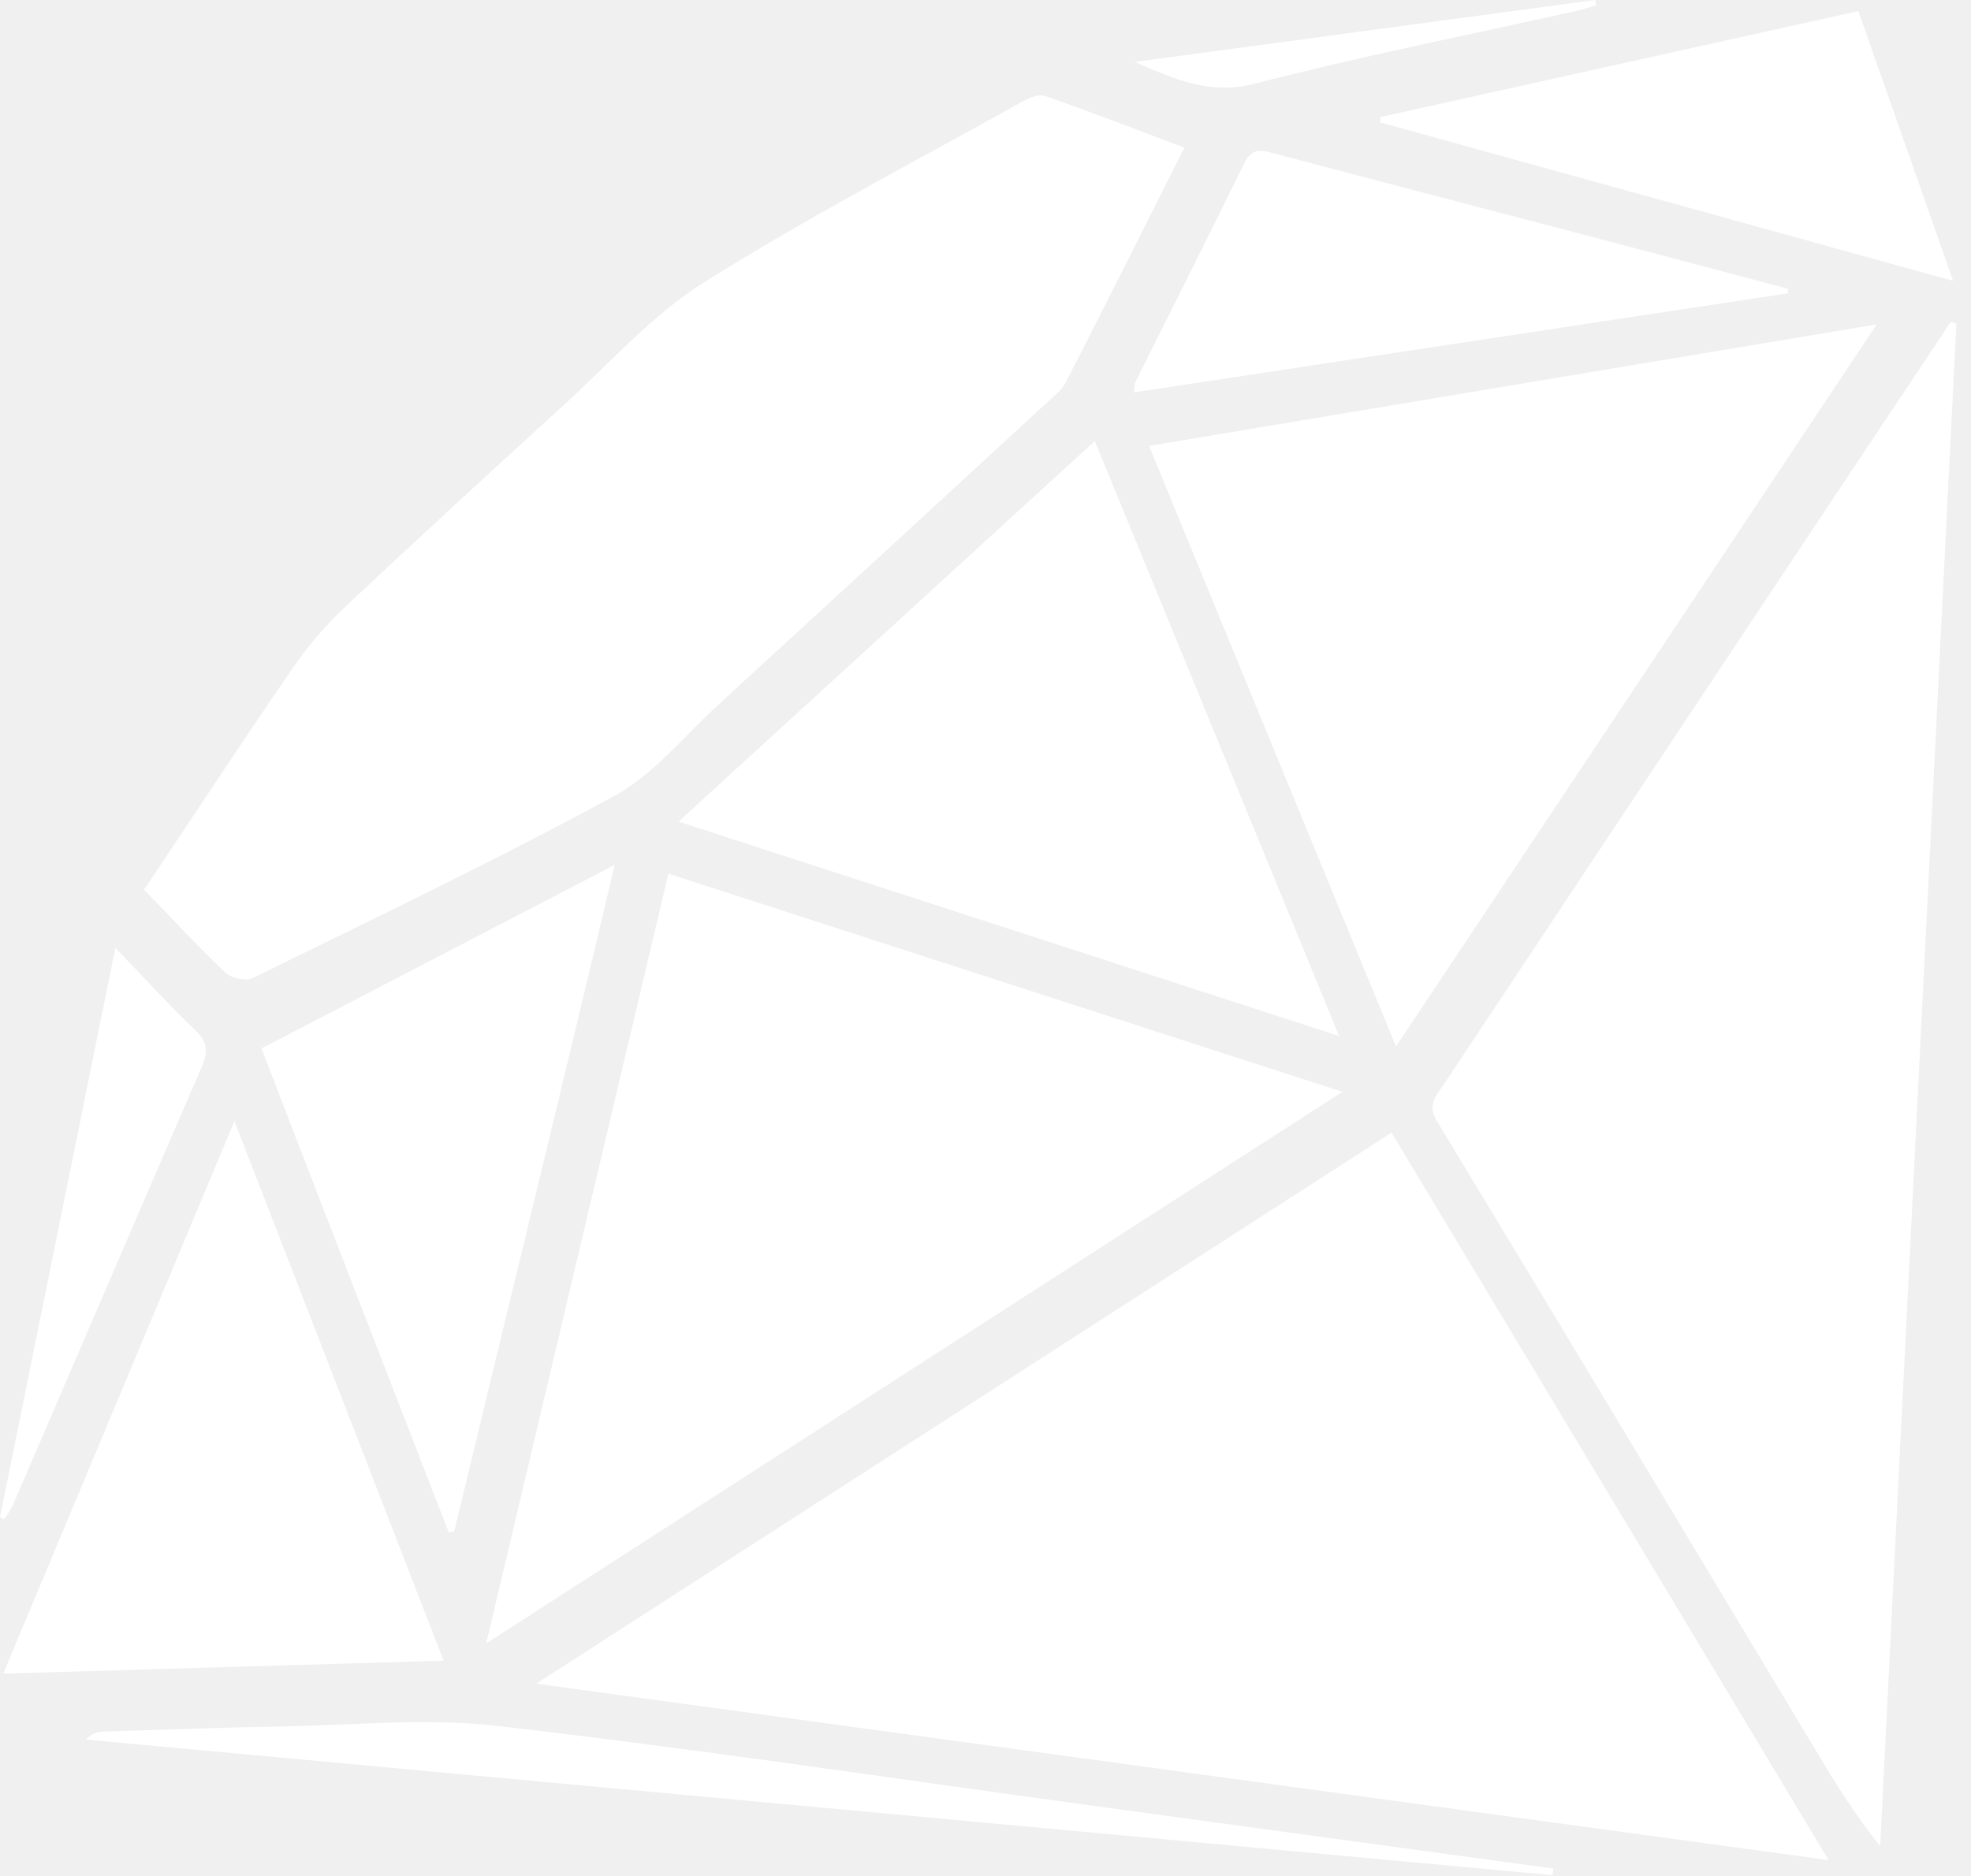
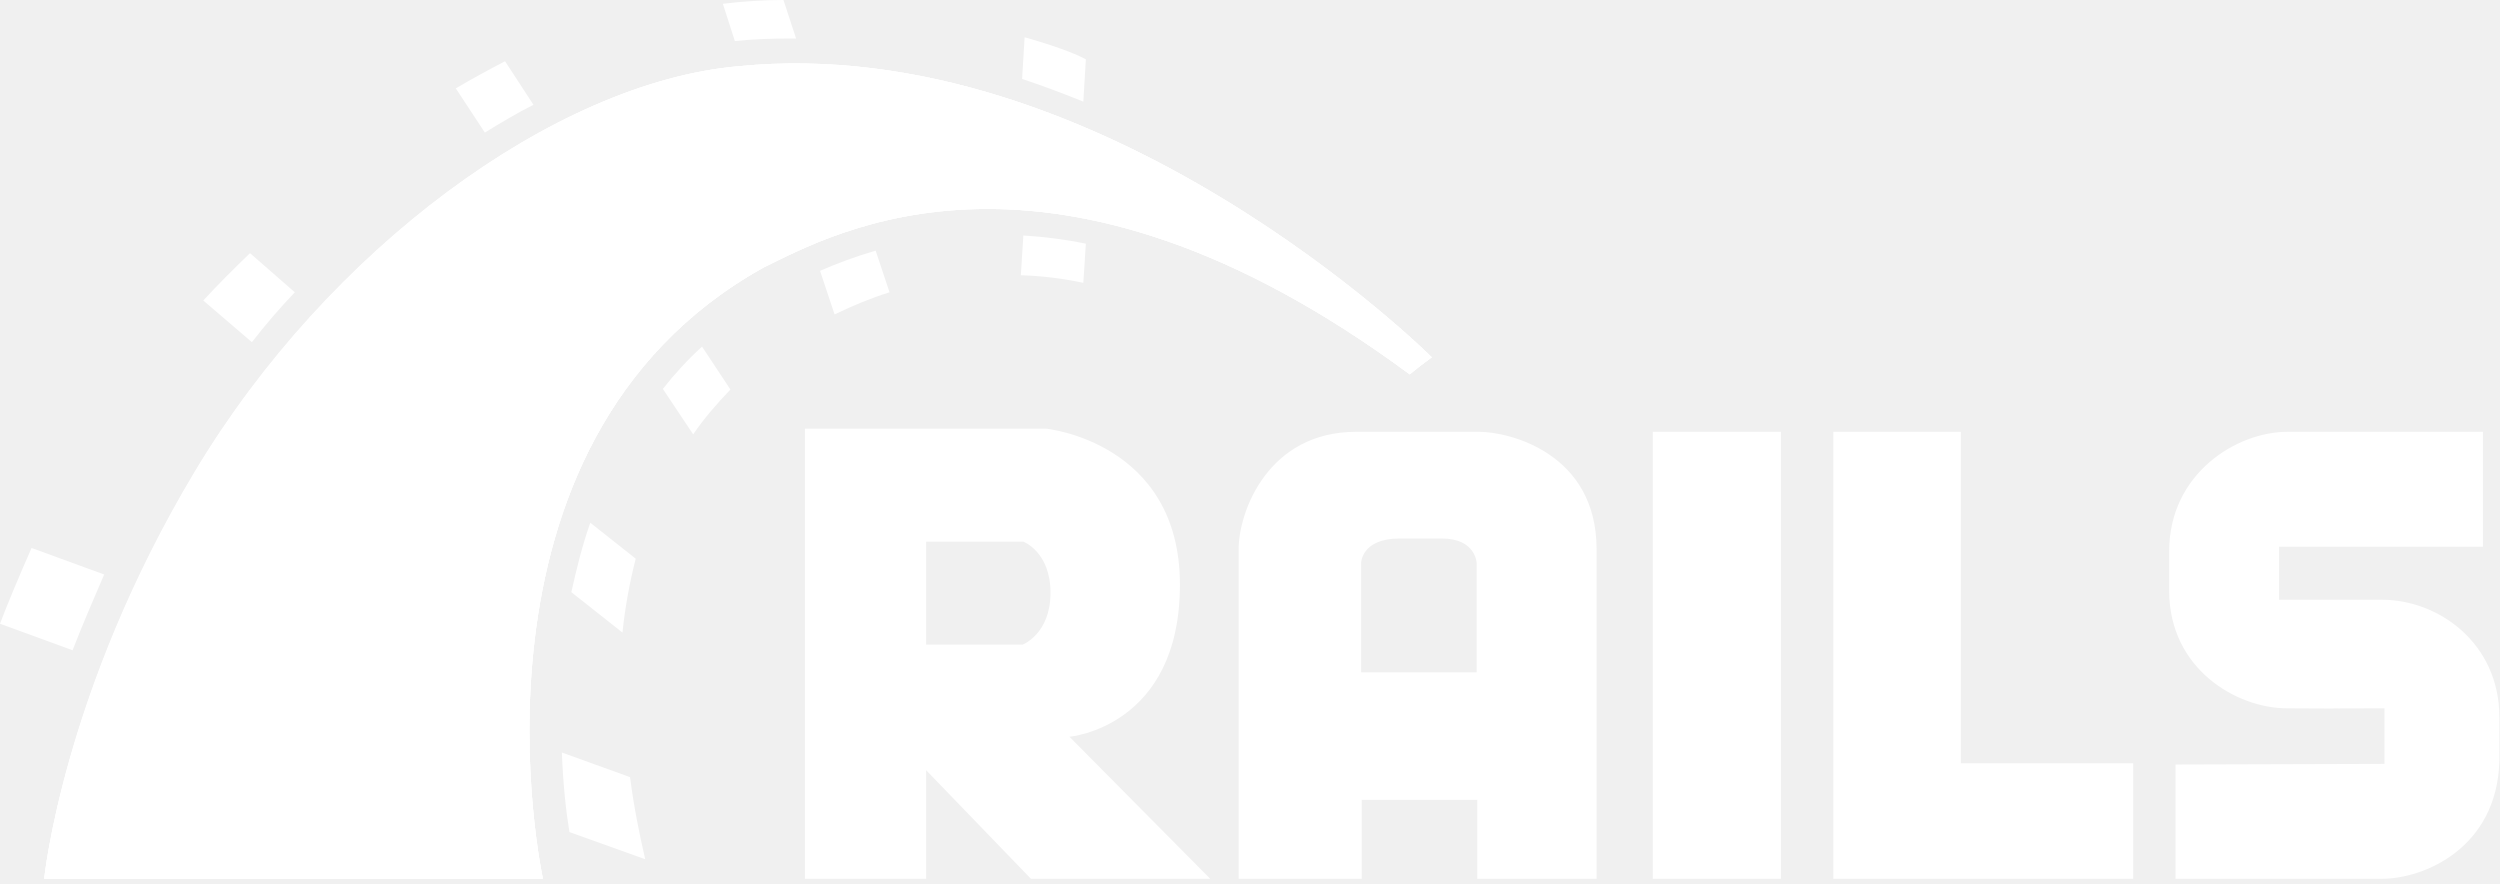
- <svg xmlns="http://www.w3.org/2000/svg" width="125px" height="119px" viewBox="0 0 125 119" version="1.1">
-   <g id="First-Draft" stroke="none" stroke-width="1" fill="none" fill-rule="evenodd">
+ <svg xmlns="http://www.w3.org/2000/svg" width="396px" height="140px" viewBox="0 0 396 140" version="1.1">
+   <g id="OG-imges" stroke="none" stroke-width="1" fill="none" fill-rule="evenodd">
    <g id="ruby" fill="#FFFFFF">
-       <path d="M34.008,106.802 C61.474,110.552 88.452,114.235 115.966,117.99 C106.592,102.384 97.459,87.177 88.253,71.846 L34.008,106.802 Z M123.718,20.419 C121.297,24.055 118.871,27.688 116.453,31.326 C108.149,43.819 99.846,56.312 91.55,68.811 C91.088,69.507 90.489,70.059 91.14,71.132 C99.156,84.369 107.109,97.645 115.082,110.909 C116.34,113.004 117.612,115.091 119.239,117.101 C120.851,84.908 122.462,52.714 124.073,20.521 L123.718,20.419 L123.718,20.419 Z M14.289,61.692 C14.664,62.047 15.6,62.254 16.036,62.039 C23.725,58.26 31.463,54.565 38.984,50.475 C41.437,49.142 43.323,46.752 45.436,44.814 C52.433,38.397 59.419,31.967 66.402,25.536 C66.829,25.141 67.335,24.759 67.59,24.261 C70.098,19.359 72.563,14.432 75.115,9.363 C72.072,8.219 69.187,7.1 66.266,6.082 C65.87,5.944 65.246,6.218 64.817,6.457 C58.056,10.234 51.168,13.81 44.622,17.929 C41.347,19.99 38.679,23.027 35.779,25.672 C31.105,29.938 26.437,34.214 21.831,38.554 C20.609,39.706 19.495,41.022 18.543,42.408 C15.393,46.995 12.337,51.648 9.141,56.433 C10.927,58.28 12.551,60.046 14.289,61.692 L14.289,61.692 Z M42.391,55.421 C38.566,71.58 34.764,87.648 30.835,104.244 C49.258,92.373 67.256,80.776 85.135,69.257 C70.907,64.652 56.725,60.061 42.391,55.421 Z M119.022,20.575 C103.456,23.176 88.262,25.714 72.872,28.285 C78.114,41.036 83.251,53.531 88.534,66.381 C98.755,51.022 108.774,35.971 119.022,20.575 L119.022,20.575 Z M43.033,52.116 C57.05,56.666 70.788,61.126 84.925,65.716 C79.675,52.926 74.605,40.583 69.43,27.979 C60.615,36.038 51.932,43.978 43.033,52.116 Z M14.868,71.115 C9.897,82.998 5.095,94.477 0.206,106.163 C9.602,105.885 18.71,105.616 28.131,105.338 C23.708,93.926 19.372,82.738 14.868,71.115 Z M28.461,97.211 L28.807,97.135 C32.16,83.194 35.561,69.349 38.984,54.863 C31.348,58.832 24.064,62.617 16.581,66.507 C20.4,76.433 24.472,86.904 28.461,97.211 L28.461,97.211 Z M113.388,18.314 C108.929,17.133 104.47,15.948 100.009,14.775 C93.597,13.089 87.18,11.424 80.772,9.723 C79.971,9.51 79.392,9.371 78.921,10.336 C76.656,14.976 74.321,19.581 72.02,24.204 C71.949,24.347 71.964,24.532 71.909,24.891 C85.795,22.787 99.588,20.696 113.379,18.606 L113.388,18.314 Z M87.519,7.76 L123.862,17.814 C121.778,11.875 119.845,6.368 117.857,0.704 L87.572,7.419 L87.519,7.76 Z M31.542,109.479 C27.041,108.96 22.42,109.437 17.855,109.516 C14.105,109.579 10.355,109.722 6.605,109.839 C6.219,109.851 5.834,109.929 5.449,110.345 C36.452,113.211 67.454,116.077 98.456,118.945 L98.519,118.531 C88.581,117.174 78.642,115.817 68.704,114.461 C56.32,112.77 43.957,110.91 31.542,109.479 Z M0.819,95.466 C4.814,86.196 8.792,76.92 12.803,67.657 C13.204,66.728 13.173,66.097 12.388,65.349 C10.71,63.752 9.151,62.031 7.317,60.123 C4.838,72.363 2.42,84.3 0,96.236 L0.271,96.363 C0.456,96.066 0.682,95.785 0.819,95.466 Z M79.559,5.313 C86.296,3.575 93.131,2.216 99.926,0.7 C100.366,0.601 100.796,0.456 101.229,0.332 L101.162,0 C91.591,1.287 82.021,2.575 71.968,3.928 C74.709,5.125 76.821,6.019 79.559,5.313 Z" id="Shape" />
+       <path d="M344.6,121.1 L344.6,139.2 L377.3,139.2 C384,139.2 395.5,134.3 395.9,120.6 L395.9,113.6 C395.9,101.9 386.3,95 377.3,95 L361,95 L361,86.6 L393.3,86.6 L393.3,68.4 L362.3,68.4 C354.3,68.4 343.6,75 343.6,87.3 L343.6,93.6 C343.6,105.9 354.2,112.2 362.3,112.2 C384.8,112.3 356.9,112.2 377.7,112.2 L377.7,121 M169.4,116.7 C169.4,116.7 186.9,115.2 186.9,92.6 C186.9,70 165.7,67.9 165.7,67.9 L127.5,67.9 L127.5,139.2 L146.7,139.2 L146.7,122 L163.3,139.2 L191.7,139.2 L169.4,116.7 Z M162,102.1 L146.7,102.1 L146.7,85.8 L162.1,85.8 C162.1,85.8 166.4,87.4 166.4,93.9 C166.4,100.4 162,102.1 162,102.1 Z M234.3,68.4 L214.8,68.4 C200.9,68.4 196.2,81 196.2,87 L196.2,139.2 L215.7,139.2 L215.7,126.7 L234,126.7 L234,139.2 L252.9,139.2 L252.9,87 C252.9,71.8 239.1,68.4 234.3,68.4 Z M234,106.5 L215.6,106.5 L215.6,89.2 C215.6,89.2 215.6,85.3 221.7,85.3 L228.4,85.3 C233.8,85.3 233.9,89.2 233.9,89.2 L233.9,106.5 L234,106.5 Z" id="Shape" />
+       <rect id="Rectangle" x="261.8" y="68.4" width="20.3" height="70.8" />
+       <polygon id="Path" points="310.6 120.9 310.6 68.4 290.4 68.4 290.4 120.9 290.4 139.2 310.6 139.2 337.9 139.2 337.9 120.9" />
+       <path d="M7,139.2 L86,139.2 C86,139.2 70.9,70.3 120.9,42.4 C131.8,37.1 166.5,17.3 223.3,59.3 C225.1,57.8 226.8,56.6 226.8,56.6 C226.8,56.6 174.8,4.7 116.9,10.5 C87.8,13.1 52,39.6 31,74.6 C10,109.6 7,139.2 7,139.2 Z" id="Path" />
+       <path d="M7,139.2 L86,139.2 C86,139.2 70.9,70.3 120.9,42.4 C131.8,37.1 166.5,17.3 223.3,59.3 C225.1,57.8 226.8,56.6 226.8,56.6 C226.8,56.6 174.8,4.7 116.9,10.5 C87.8,13.1 52,39.6 31,74.6 C10,109.6 7,139.2 7,139.2 Z" id="Path" />
+       <path d="M7,139.2 L86,139.2 C86,139.2 70.9,70.3 120.9,42.4 C131.8,37.1 166.5,17.3 223.3,59.3 C225.1,57.8 226.8,56.6 226.8,56.6 C226.8,56.6 174.8,4.7 116.9,10.5 C87.7,13.1 51.9,39.6 30.9,74.6 C9.9,109.6 7,139.2 7,139.2 Z M171.6,16.1 L172,9.4 C171.1,8.9 168.6,7.7 162.3,5.9 L161.9,12.5 C165.2,13.6 168.4,14.8 171.6,16.1 Z" id="Shape" />
+       <path d="M162.1,37.3 L161.7,43.6 C165,43.7 168.3,44.1 171.6,44.8 L172,38.6 C168.6,37.9 165.3,37.5 162.1,37.3 Z M125.1,6.1 L126.1,6.1 L124.1,0 C121,0 117.8,0.2 114.5,0.6 L116.4,6.5 C119.3,6.2 122.2,6.1 125.1,6.1 Z M129.9,42.9 L132.2,49.8 C135.1,48.4 138,47.2 140.9,46.3 L138.7,39.7 C135.3,40.7 132.4,41.8 129.9,42.9 Z M84.5,16.6 L80,9.7 C77.5,11 74.9,12.4 72.2,14 L76.8,21 C79.4,19.4 81.9,17.9 84.5,16.6 Z M105,61.6 L109.8,68.8 C111.5,66.3 113.5,64 115.7,61.7 L111.2,54.9 C108.9,57 106.8,59.3 105,61.6 Z M90.5,93.8 L98.6,100.2 C99,96.3 99.7,92.4 100.7,88.5 L93.5,82.8 C92.2,86.5 91.3,90.2 90.5,93.8 Z M46.7,46.3 L39.6,40.1 C37,42.6 34.5,45.1 32.2,47.6 L39.9,54.2 C42,51.5 44.3,48.8 46.7,46.3 Z M16.5,91 L5,86.8 C3.1,91.1 1,96.1 0,98.8 L11.5,103 C12.8,99.6 14.9,94.7 16.5,91 Z M89,119.2 C89.2,124.5 89.7,128.8 90.2,131.8 L102.2,136.1 C101.3,132.2 100.4,127.8 99.8,123.1 L89,119.2 Z" id="Shape" />
    </g>
  </g>
</svg>
